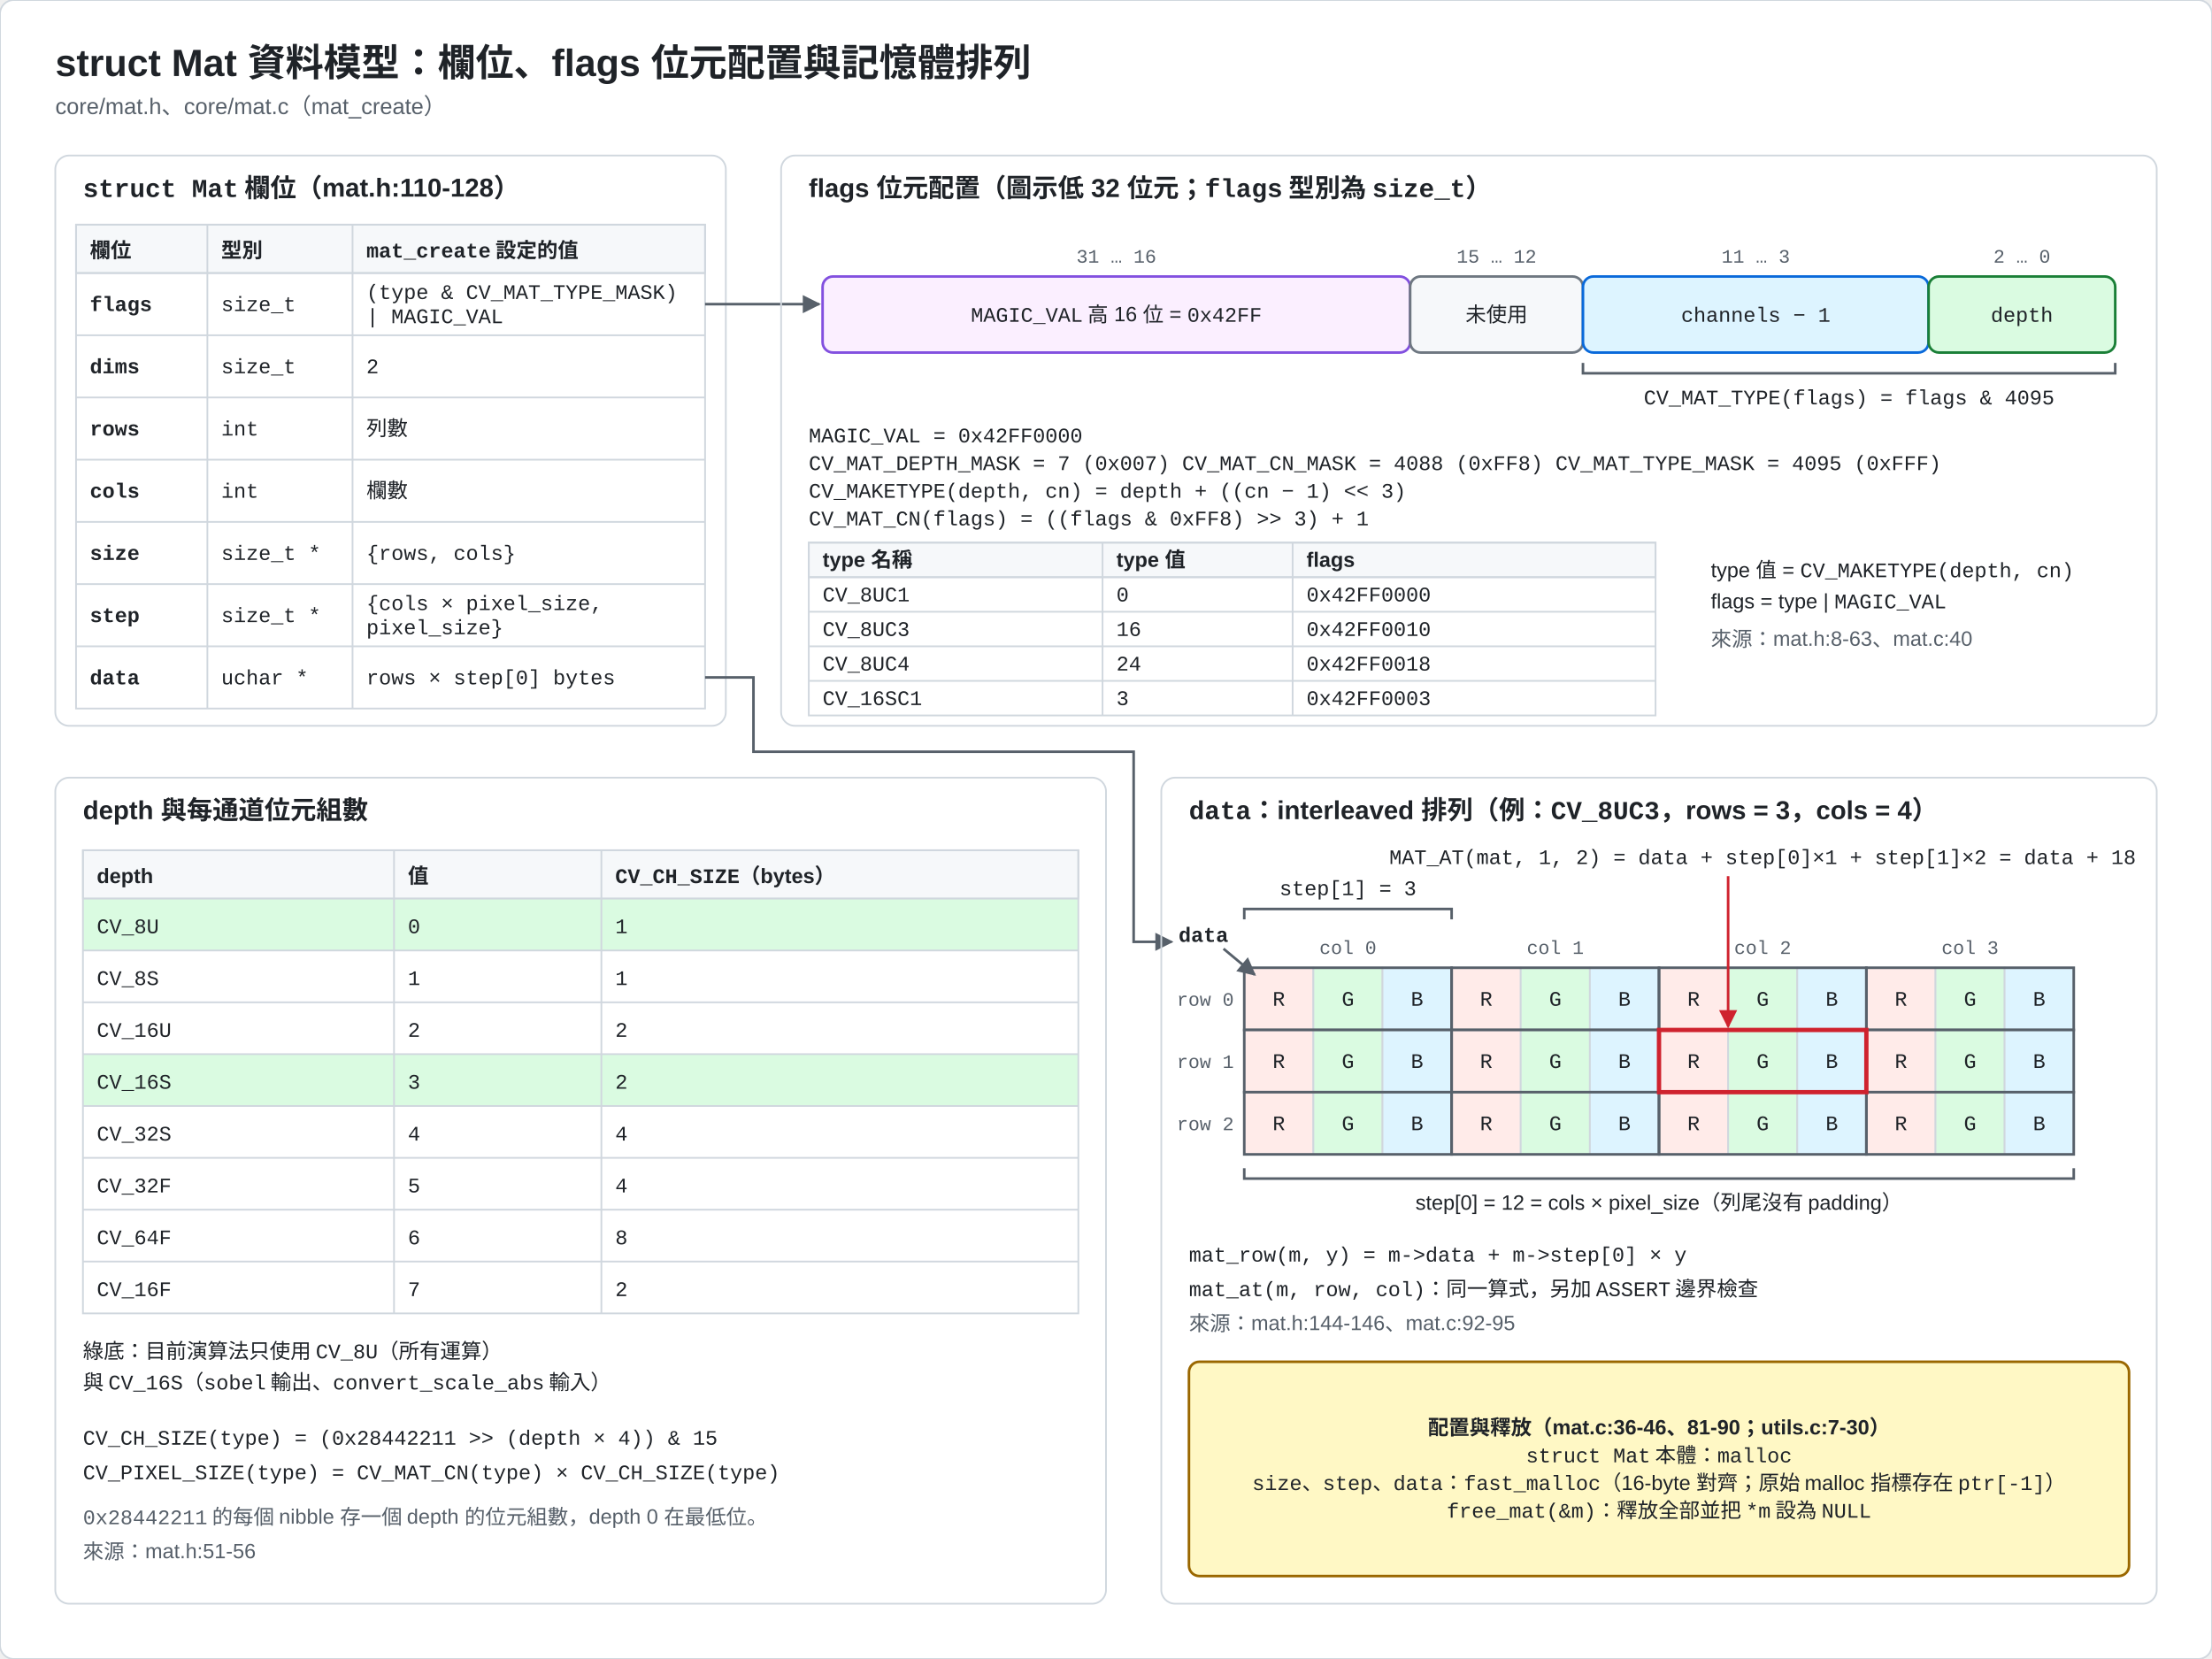
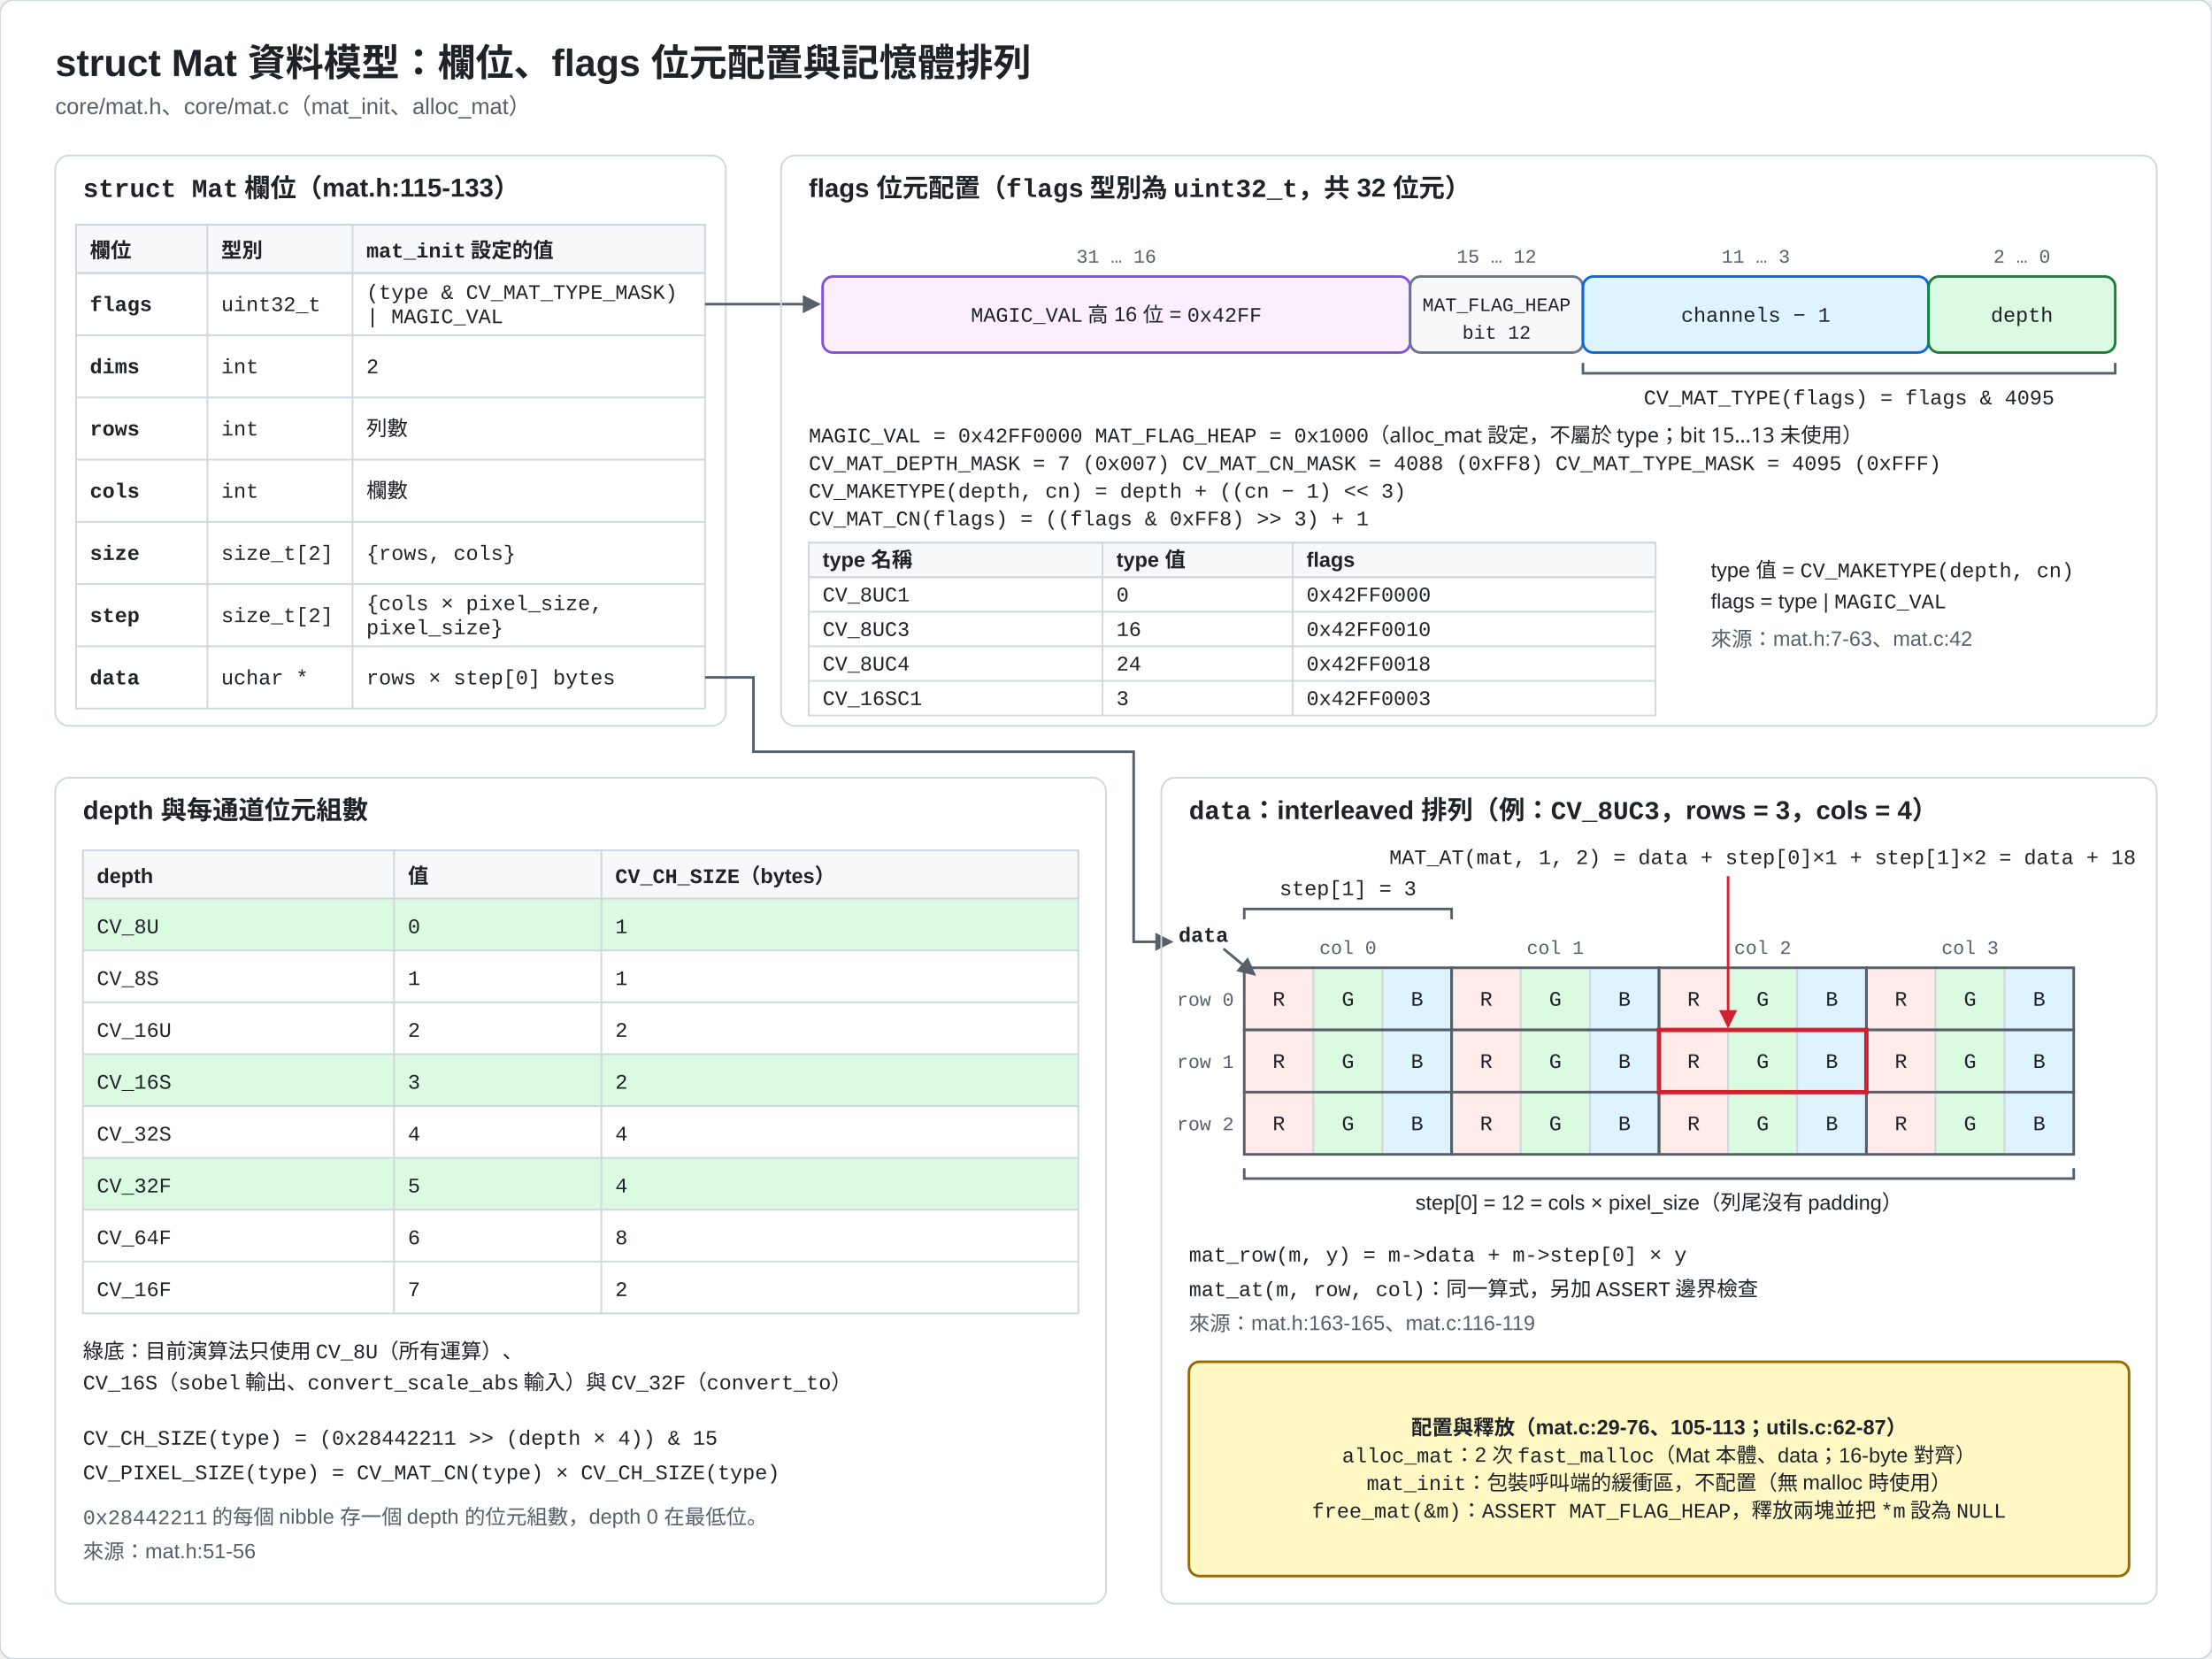
<svg xmlns="http://www.w3.org/2000/svg" viewBox="0 0 1280 960" width="1280" height="960" role="img" aria-labelledby="t d">
  <defs>
    <style>
text{fill:#1F2328;font-family:"Segoe UI", "Microsoft JhengHei", "PingFang TC", "Noto Sans TC", "Helvetica Neue", Arial, sans-serif}
.m{font-family:ui-monospace, SFMono-Regular, Consolas, "Liberation Mono", Menlo, monospace}
.s{fill:#57606A}
.api{fill:#DDF4FF;stroke:#0969DA;stroke-width:1.5}
.data{fill:#DAFBE1;stroke:#1A7F37;stroke-width:1.5}
.kern{fill:#FFF8C5;stroke:#9A6700;stroke-width:1.5}
.exe{fill:#FBEFFF;stroke:#8250DF;stroke-width:1.5}
.ext{fill:#F6F8FA;stroke:#6E7781;stroke-width:1.5}
.err{fill:#FFEBE9;stroke:#CF222E;stroke-width:1.5}
.panel{fill:none;stroke:#D0D7DE;stroke-width:1}
.grid{fill:none;stroke:#D0D7DE;stroke-width:1}
.hdr{fill:#F6F8FA;stroke:#D0D7DE;stroke-width:1}
.ln{fill:none;stroke:#57606A;stroke-width:1.5}
.lnd{stroke-dasharray:5 4}
.lnr{stroke:#CF222E}
</style>
    <marker id="arr" viewBox="0 0 10 10" refX="9" refY="5" markerWidth="7" markerHeight="7" orient="auto-start-reverse">
      <path d="M0,0 L10,5 L0,10 z" fill="#57606A" />
    </marker>
    <marker id="arr-red" viewBox="0 0 10 10" refX="9" refY="5" markerWidth="7" markerHeight="7" orient="auto-start-reverse">
      <path d="M0,0 L10,5 L0,10 z" fill="#CF222E" />
    </marker>
  </defs>
  <rect x="0" y="0" width="1280" height="960" rx="8" fill="#FFFFFF" stroke="#D0D7DE" />
  <text x="32" y="44" font-size="22" font-weight="700">struct Mat 資料模型：欄位、flags 位元配置與記憶體排列</text>
-   <text x="32" y="66" font-size="13" class="s">core/mat.h、core/mat.c（mat_create）</text>
+   <text x="32" y="66" font-size="13" class="s">core/mat.h、core/mat.c（mat_init、alloc_mat）</text>
  <rect class="panel" x="32" y="90" width="388" height="330" rx="8" />
  <text x="48" y="114" font-size="15" font-weight="700">
-     <tspan class="m">struct Mat</tspan> 欄位（mat.h:110-128）</text>
+     <tspan class="m">struct Mat</tspan> 欄位（mat.h:115-133）</text>
  <rect class="hdr" x="44" y="130" width="364" height="28" />
  <rect class="grid" x="44" y="130" width="364" height="280" />
  <path class="grid" d="M44,158 H408" />
  <path class="grid" d="M44,194 H408" />
  <path class="grid" d="M44,230 H408" />
  <path class="grid" d="M44,266 H408" />
  <path class="grid" d="M44,302 H408" />
  <path class="grid" d="M44,338 H408" />
  <path class="grid" d="M44,374 H408" />
  <path class="grid" d="M120,130 V410" />
  <path class="grid" d="M204,130 V410" />
  <text x="52" y="149" font-size="12" font-weight="700">欄位</text>
  <text x="128" y="149" font-size="12" font-weight="700">型別</text>
  <text x="212" y="149" font-size="12" font-weight="700">
-     <tspan class="m">mat_create</tspan> 設定的值</text>
+     <tspan class="m">mat_init</tspan> 設定的值</text>
  <text x="52" y="180" font-size="12" class="m" font-weight="700">flags</text>
-   <text x="128" y="180" font-size="12" class="m">size_t</text>
+   <text x="128" y="180" font-size="12" class="m">uint32_t</text>
  <text x="212" y="173" font-size="12" class="m">(type &amp; CV_MAT_TYPE_MASK)</text>
  <text x="212" y="187" font-size="12" class="m">| MAGIC_VAL</text>
  <text x="52" y="216" font-size="12" class="m" font-weight="700">dims</text>
-   <text x="128" y="216" font-size="12" class="m">size_t</text>
+   <text x="128" y="216" font-size="12" class="m">int</text>
  <text x="212" y="216" font-size="12" class="m">2</text>
  <text x="52" y="252" font-size="12" class="m" font-weight="700">rows</text>
  <text x="128" y="252" font-size="12" class="m">int</text>
  <text x="212" y="252" font-size="12">列數</text>
  <text x="52" y="288" font-size="12" class="m" font-weight="700">cols</text>
  <text x="128" y="288" font-size="12" class="m">int</text>
  <text x="212" y="288" font-size="12">欄數</text>
  <text x="52" y="324" font-size="12" class="m" font-weight="700">size</text>
-   <text x="128" y="324" font-size="12" class="m">size_t *</text>
+   <text x="128" y="324" font-size="12" class="m">size_t[2]</text>
  <text x="212" y="324" font-size="12" class="m">{rows, cols}</text>
  <text x="52" y="360" font-size="12" class="m" font-weight="700">step</text>
-   <text x="128" y="360" font-size="12" class="m">size_t *</text>
+   <text x="128" y="360" font-size="12" class="m">size_t[2]</text>
  <text x="212" y="353" font-size="12" class="m">{cols × pixel_size,</text>
  <text x="212" y="367" font-size="12" class="m">  pixel_size}</text>
  <text x="52" y="396" font-size="12" class="m" font-weight="700">data</text>
  <text x="128" y="396" font-size="12" class="m">uchar *</text>
  <text x="212" y="396" font-size="12" class="m">rows × step[0] bytes</text>
  <path class="ln" d="M408,176 L474,176" marker-end="url(#arr)" />
  <path class="ln" d="M408,392 L436,392 L436,435 L656,435 L656,545 L678,545" marker-end="url(#arr)" />
  <rect class="panel" x="452" y="90" width="796" height="330" rx="8" />
-   <text x="468" y="114" font-size="15" font-weight="700">flags 位元配置（圖示低 32 位元；<tspan class="m">flags</tspan> 型別為 <tspan class="m">size_t</tspan>）</text>
+   <text x="468" y="114" font-size="15" font-weight="700">flags 位元配置（<tspan class="m">flags</tspan> 型別為 <tspan class="m">uint32_t</tspan>，共 32 位元）</text>
  <rect class="exe" x="476" y="160" width="340" height="44" rx="6" />
  <text x="646" y="186.2" font-size="12" text-anchor="middle">
    <tspan class="m">MAGIC_VAL</tspan> 高 16 位 = <tspan class="m">0x42FF</tspan>
  </text>
  <text x="646" y="152" font-size="11" class="m s" text-anchor="middle">31 … 16</text>
  <rect class="ext" x="816" y="160" width="100" height="44" rx="6" />
-   <text x="866" y="186.2" font-size="12" text-anchor="middle">未使用</text>
+   <text x="866" y="180" font-size="11" text-anchor="middle">
+     <tspan class="m">MAT_FLAG_HEAP</tspan>
+   </text>
+   <text x="866" y="196" font-size="11" text-anchor="middle">
+     <tspan class="m">bit 12</tspan>
+   </text>
  <text x="866" y="152" font-size="11" class="m s" text-anchor="middle">15 … 12</text>
  <rect class="api" x="916" y="160" width="200" height="44" rx="6" />
  <text x="1016" y="186.2" font-size="12" text-anchor="middle">
    <tspan class="m">channels − 1</tspan>
  </text>
  <text x="1016" y="152" font-size="11" class="m s" text-anchor="middle">11 … 3</text>
  <rect class="data" x="1116" y="160" width="108" height="44" rx="6" />
  <text x="1170" y="186.2" font-size="12" text-anchor="middle">
    <tspan class="m">depth</tspan>
  </text>
  <text x="1170" y="152" font-size="11" class="m s" text-anchor="middle">2 … 0</text>
  <path class="ln" d="M916,210 V216 H1224 V210" />
  <text x="1070" y="234" font-size="12" text-anchor="middle">
    <tspan class="m">CV_MAT_TYPE(flags) = flags &amp; 4095</tspan>
  </text>
-   <text x="468" y="256" font-size="12" class="m">MAGIC_VAL = 0x42FF0000</text>
+   <text x="468" y="256" font-size="12" class="m">MAGIC_VAL = 0x42FF0000   MAT_FLAG_HEAP = 0x1000<tspan font-family="sans-serif">（alloc_mat 設定，不屬於 type；bit 15…13 未使用）</tspan>
+   </text>
  <text x="468" y="272" font-size="12" class="m">CV_MAT_DEPTH_MASK = 7 (0x007)   CV_MAT_CN_MASK = 4088 (0xFF8)   CV_MAT_TYPE_MASK = 4095 (0xFFF)</text>
  <text x="468" y="288" font-size="12" class="m">CV_MAKETYPE(depth, cn) = depth + ((cn − 1) &lt;&lt; 3)</text>
  <text x="468" y="304" font-size="12" class="m">CV_MAT_CN(flags) = ((flags &amp; 0xFF8) &gt;&gt; 3) + 1</text>
  <rect class="hdr" x="468" y="314" width="490" height="20" />
  <rect class="grid" x="468" y="314" width="490" height="100" />
  <path class="grid" d="M468,334 H958" />
  <path class="grid" d="M468,354 H958" />
  <path class="grid" d="M468,374 H958" />
  <path class="grid" d="M468,394 H958" />
  <path class="grid" d="M638,314 V414" />
  <path class="grid" d="M748,314 V414" />
  <text x="476" y="328" font-size="12" font-weight="700">type 名稱</text>
  <text x="646" y="328" font-size="12" font-weight="700">type 值</text>
  <text x="756" y="328" font-size="12" font-weight="700">flags</text>
  <text x="476" y="348" font-size="12" class="m">CV_8UC1</text>
  <text x="646" y="348" font-size="12" class="m">0</text>
  <text x="756" y="348" font-size="12" class="m">0x42FF0000</text>
  <text x="476" y="368" font-size="12" class="m">CV_8UC3</text>
  <text x="646" y="368" font-size="12" class="m">16</text>
  <text x="756" y="368" font-size="12" class="m">0x42FF0010</text>
  <text x="476" y="388" font-size="12" class="m">CV_8UC4</text>
  <text x="646" y="388" font-size="12" class="m">24</text>
  <text x="756" y="388" font-size="12" class="m">0x42FF0018</text>
  <text x="476" y="408" font-size="12" class="m">CV_16SC1</text>
  <text x="646" y="408" font-size="12" class="m">3</text>
  <text x="756" y="408" font-size="12" class="m">0x42FF0003</text>
  <text x="990" y="334" font-size="12">type 值 = <tspan class="m">CV_MAKETYPE(depth, cn)</tspan>
  </text>
  <text x="990" y="352" font-size="12">flags = type | <tspan class="m">MAGIC_VAL</tspan>
  </text>
-   <text x="990" y="374" font-size="12" class="s">來源：mat.h:8-63、mat.c:40</text>
+   <text x="990" y="374" font-size="12" class="s">來源：mat.h:7-63、mat.c:42</text>
  <rect class="panel" x="32" y="450" width="608" height="478" rx="8" />
  <text x="48" y="474" font-size="15" font-weight="700">depth 與每通道位元組數</text>
  <rect class="hdr" x="48" y="492" width="576" height="28" />
  <rect x="48" y="520" width="576" height="30" fill="#DAFBE1" />
  <rect x="48" y="610" width="576" height="30" fill="#DAFBE1" />
+   <rect x="48" y="670" width="576" height="30" fill="#DAFBE1" />
  <rect class="grid" x="48" y="492" width="576" height="268" />
  <path class="grid" d="M48,520 H624" />
  <path class="grid" d="M48,550 H624" />
  <path class="grid" d="M48,580 H624" />
  <path class="grid" d="M48,610 H624" />
  <path class="grid" d="M48,640 H624" />
  <path class="grid" d="M48,670 H624" />
  <path class="grid" d="M48,700 H624" />
  <path class="grid" d="M48,730 H624" />
  <path class="grid" d="M228,492 V760" />
  <path class="grid" d="M348,492 V760" />
  <text x="56" y="511" font-size="12" font-weight="700">depth</text>
  <text x="236" y="511" font-size="12" font-weight="700">值</text>
  <text x="356" y="511" font-size="12" font-weight="700">
    <tspan class="m">CV_CH_SIZE</tspan>（bytes）</text>
  <text x="56" y="540" font-size="12" class="m">CV_8U</text>
  <text x="236" y="540" font-size="12" class="m">0</text>
  <text x="356" y="540" font-size="12" class="m">1</text>
  <text x="56" y="570" font-size="12" class="m">CV_8S</text>
  <text x="236" y="570" font-size="12" class="m">1</text>
  <text x="356" y="570" font-size="12" class="m">1</text>
  <text x="56" y="600" font-size="12" class="m">CV_16U</text>
  <text x="236" y="600" font-size="12" class="m">2</text>
  <text x="356" y="600" font-size="12" class="m">2</text>
  <text x="56" y="630" font-size="12" class="m">CV_16S</text>
  <text x="236" y="630" font-size="12" class="m">3</text>
  <text x="356" y="630" font-size="12" class="m">2</text>
  <text x="56" y="660" font-size="12" class="m">CV_32S</text>
  <text x="236" y="660" font-size="12" class="m">4</text>
  <text x="356" y="660" font-size="12" class="m">4</text>
  <text x="56" y="690" font-size="12" class="m">CV_32F</text>
  <text x="236" y="690" font-size="12" class="m">5</text>
  <text x="356" y="690" font-size="12" class="m">4</text>
  <text x="56" y="720" font-size="12" class="m">CV_64F</text>
  <text x="236" y="720" font-size="12" class="m">6</text>
  <text x="356" y="720" font-size="12" class="m">8</text>
  <text x="56" y="750" font-size="12" class="m">CV_16F</text>
  <text x="236" y="750" font-size="12" class="m">7</text>
  <text x="356" y="750" font-size="12" class="m">2</text>
-   <text x="48" y="786" font-size="12">綠底：目前演算法只使用 <tspan class="m">CV_8U</tspan>（所有運算）</text>
-   <text x="48" y="804" font-size="12">與 <tspan class="m">CV_16S</tspan>（<tspan class="m">sobel</tspan> 輸出、<tspan class="m">convert_scale_abs</tspan> 輸入）</text>
+   <text x="48" y="786" font-size="12">綠底：目前演算法只使用 <tspan class="m">CV_8U</tspan>（所有運算）、</text>
+   <text x="48" y="804" font-size="12">
+     <tspan class="m">CV_16S</tspan>（<tspan class="m">sobel</tspan> 輸出、<tspan class="m">convert_scale_abs</tspan> 輸入）與 <tspan class="m">CV_32F</tspan>（<tspan class="m">convert_to</tspan>）</text>
  <text x="48" y="836" font-size="12" class="m">CV_CH_SIZE(type) = (0x28442211 &gt;&gt; (depth × 4)) &amp; 15</text>
  <text x="48" y="856" font-size="12" class="m">CV_PIXEL_SIZE(type) = CV_MAT_CN(type) × CV_CH_SIZE(type)</text>
  <text x="48" y="882" font-size="12" class="s">
    <tspan class="m">0x28442211</tspan> 的每個 nibble 存一個 depth 的位元組數，depth 0 在最低位。</text>
  <text x="48" y="902" font-size="12" class="s">來源：mat.h:51-56</text>
  <rect class="panel" x="672" y="450" width="576" height="478" rx="8" />
  <text x="688" y="474" font-size="15" font-weight="700">
    <tspan class="m">data</tspan>：interleaved 排列（例：<tspan class="m">CV_8UC3</tspan>，rows = 3，cols = 4）</text>
  <text x="714" y="582" font-size="11" class="m s" text-anchor="end">row 0</text>
  <rect x="720" y="560" width="40" height="36" fill="#FFEBE9" stroke="#D0D7DE" />
  <text x="740" y="582" font-size="12" class="m" text-anchor="middle">R</text>
  <rect x="760" y="560" width="40" height="36" fill="#DAFBE1" stroke="#D0D7DE" />
  <text x="780" y="582" font-size="12" class="m" text-anchor="middle">G</text>
  <rect x="800" y="560" width="40" height="36" fill="#DDF4FF" stroke="#D0D7DE" />
  <text x="820" y="582" font-size="12" class="m" text-anchor="middle">B</text>
  <rect x="840" y="560" width="40" height="36" fill="#FFEBE9" stroke="#D0D7DE" />
  <text x="860" y="582" font-size="12" class="m" text-anchor="middle">R</text>
  <rect x="880" y="560" width="40" height="36" fill="#DAFBE1" stroke="#D0D7DE" />
  <text x="900" y="582" font-size="12" class="m" text-anchor="middle">G</text>
  <rect x="920" y="560" width="40" height="36" fill="#DDF4FF" stroke="#D0D7DE" />
  <text x="940" y="582" font-size="12" class="m" text-anchor="middle">B</text>
  <rect x="960" y="560" width="40" height="36" fill="#FFEBE9" stroke="#D0D7DE" />
  <text x="980" y="582" font-size="12" class="m" text-anchor="middle">R</text>
  <rect x="1000" y="560" width="40" height="36" fill="#DAFBE1" stroke="#D0D7DE" />
  <text x="1020" y="582" font-size="12" class="m" text-anchor="middle">G</text>
  <rect x="1040" y="560" width="40" height="36" fill="#DDF4FF" stroke="#D0D7DE" />
  <text x="1060" y="582" font-size="12" class="m" text-anchor="middle">B</text>
  <rect x="1080" y="560" width="40" height="36" fill="#FFEBE9" stroke="#D0D7DE" />
  <text x="1100" y="582" font-size="12" class="m" text-anchor="middle">R</text>
  <rect x="1120" y="560" width="40" height="36" fill="#DAFBE1" stroke="#D0D7DE" />
  <text x="1140" y="582" font-size="12" class="m" text-anchor="middle">G</text>
  <rect x="1160" y="560" width="40" height="36" fill="#DDF4FF" stroke="#D0D7DE" />
  <text x="1180" y="582" font-size="12" class="m" text-anchor="middle">B</text>
  <rect x="720" y="560" width="120" height="36" fill="none" stroke="#57606A" stroke-width="1.5" />
  <rect x="840" y="560" width="120" height="36" fill="none" stroke="#57606A" stroke-width="1.5" />
  <rect x="960" y="560" width="120" height="36" fill="none" stroke="#57606A" stroke-width="1.5" />
  <rect x="1080" y="560" width="120" height="36" fill="none" stroke="#57606A" stroke-width="1.5" />
  <text x="714" y="618" font-size="11" class="m s" text-anchor="end">row 1</text>
  <rect x="720" y="596" width="40" height="36" fill="#FFEBE9" stroke="#D0D7DE" />
  <text x="740" y="618" font-size="12" class="m" text-anchor="middle">R</text>
  <rect x="760" y="596" width="40" height="36" fill="#DAFBE1" stroke="#D0D7DE" />
  <text x="780" y="618" font-size="12" class="m" text-anchor="middle">G</text>
  <rect x="800" y="596" width="40" height="36" fill="#DDF4FF" stroke="#D0D7DE" />
  <text x="820" y="618" font-size="12" class="m" text-anchor="middle">B</text>
  <rect x="840" y="596" width="40" height="36" fill="#FFEBE9" stroke="#D0D7DE" />
  <text x="860" y="618" font-size="12" class="m" text-anchor="middle">R</text>
  <rect x="880" y="596" width="40" height="36" fill="#DAFBE1" stroke="#D0D7DE" />
  <text x="900" y="618" font-size="12" class="m" text-anchor="middle">G</text>
  <rect x="920" y="596" width="40" height="36" fill="#DDF4FF" stroke="#D0D7DE" />
  <text x="940" y="618" font-size="12" class="m" text-anchor="middle">B</text>
  <rect x="960" y="596" width="40" height="36" fill="#FFEBE9" stroke="#D0D7DE" />
  <text x="980" y="618" font-size="12" class="m" text-anchor="middle">R</text>
  <rect x="1000" y="596" width="40" height="36" fill="#DAFBE1" stroke="#D0D7DE" />
  <text x="1020" y="618" font-size="12" class="m" text-anchor="middle">G</text>
  <rect x="1040" y="596" width="40" height="36" fill="#DDF4FF" stroke="#D0D7DE" />
  <text x="1060" y="618" font-size="12" class="m" text-anchor="middle">B</text>
  <rect x="1080" y="596" width="40" height="36" fill="#FFEBE9" stroke="#D0D7DE" />
  <text x="1100" y="618" font-size="12" class="m" text-anchor="middle">R</text>
  <rect x="1120" y="596" width="40" height="36" fill="#DAFBE1" stroke="#D0D7DE" />
  <text x="1140" y="618" font-size="12" class="m" text-anchor="middle">G</text>
  <rect x="1160" y="596" width="40" height="36" fill="#DDF4FF" stroke="#D0D7DE" />
  <text x="1180" y="618" font-size="12" class="m" text-anchor="middle">B</text>
  <rect x="720" y="596" width="120" height="36" fill="none" stroke="#57606A" stroke-width="1.5" />
  <rect x="840" y="596" width="120" height="36" fill="none" stroke="#57606A" stroke-width="1.5" />
  <rect x="960" y="596" width="120" height="36" fill="none" stroke="#57606A" stroke-width="1.5" />
  <rect x="1080" y="596" width="120" height="36" fill="none" stroke="#57606A" stroke-width="1.5" />
  <text x="714" y="654" font-size="11" class="m s" text-anchor="end">row 2</text>
  <rect x="720" y="632" width="40" height="36" fill="#FFEBE9" stroke="#D0D7DE" />
  <text x="740" y="654" font-size="12" class="m" text-anchor="middle">R</text>
  <rect x="760" y="632" width="40" height="36" fill="#DAFBE1" stroke="#D0D7DE" />
  <text x="780" y="654" font-size="12" class="m" text-anchor="middle">G</text>
  <rect x="800" y="632" width="40" height="36" fill="#DDF4FF" stroke="#D0D7DE" />
  <text x="820" y="654" font-size="12" class="m" text-anchor="middle">B</text>
  <rect x="840" y="632" width="40" height="36" fill="#FFEBE9" stroke="#D0D7DE" />
  <text x="860" y="654" font-size="12" class="m" text-anchor="middle">R</text>
  <rect x="880" y="632" width="40" height="36" fill="#DAFBE1" stroke="#D0D7DE" />
  <text x="900" y="654" font-size="12" class="m" text-anchor="middle">G</text>
  <rect x="920" y="632" width="40" height="36" fill="#DDF4FF" stroke="#D0D7DE" />
  <text x="940" y="654" font-size="12" class="m" text-anchor="middle">B</text>
  <rect x="960" y="632" width="40" height="36" fill="#FFEBE9" stroke="#D0D7DE" />
  <text x="980" y="654" font-size="12" class="m" text-anchor="middle">R</text>
  <rect x="1000" y="632" width="40" height="36" fill="#DAFBE1" stroke="#D0D7DE" />
  <text x="1020" y="654" font-size="12" class="m" text-anchor="middle">G</text>
  <rect x="1040" y="632" width="40" height="36" fill="#DDF4FF" stroke="#D0D7DE" />
  <text x="1060" y="654" font-size="12" class="m" text-anchor="middle">B</text>
  <rect x="1080" y="632" width="40" height="36" fill="#FFEBE9" stroke="#D0D7DE" />
  <text x="1100" y="654" font-size="12" class="m" text-anchor="middle">R</text>
  <rect x="1120" y="632" width="40" height="36" fill="#DAFBE1" stroke="#D0D7DE" />
  <text x="1140" y="654" font-size="12" class="m" text-anchor="middle">G</text>
  <rect x="1160" y="632" width="40" height="36" fill="#DDF4FF" stroke="#D0D7DE" />
  <text x="1180" y="654" font-size="12" class="m" text-anchor="middle">B</text>
  <rect x="720" y="632" width="120" height="36" fill="none" stroke="#57606A" stroke-width="1.5" />
  <rect x="840" y="632" width="120" height="36" fill="none" stroke="#57606A" stroke-width="1.5" />
  <rect x="960" y="632" width="120" height="36" fill="none" stroke="#57606A" stroke-width="1.5" />
  <rect x="1080" y="632" width="120" height="36" fill="none" stroke="#57606A" stroke-width="1.5" />
  <text x="780" y="552" font-size="11" class="m s" text-anchor="middle">col 0</text>
  <text x="900" y="552" font-size="11" class="m s" text-anchor="middle">col 1</text>
  <text x="1020" y="552" font-size="11" class="m s" text-anchor="middle">col 2</text>
  <text x="1140" y="552" font-size="11" class="m s" text-anchor="middle">col 3</text>
  <path class="ln" d="M720,532 V526 H840 V532" />
  <text x="780" y="518" font-size="12" class="m" text-anchor="middle">step[1] = 3</text>
  <text x="682" y="545" font-size="12" class="m" font-weight="700">data</text>
  <path class="ln" d="M708,549 L726,564" marker-end="url(#arr)" />
  <rect x="960" y="596" width="120" height="36" fill="none" stroke="#CF222E" stroke-width="2.5" />
  <text x="1236" y="500" font-size="12" class="m" text-anchor="end" fill="#CF222E">MAT_AT(mat, 1, 2) = data + step[0]×1 + step[1]×2 = data + 18</text>
  <path class="ln lnr" d="M1000,507 L1000,594" marker-end="url(#arr-red)" />
  <path class="ln" d="M720,676 V682 H1200 V676" />
  <text x="960" y="700" font-size="12" text-anchor="middle">step[0] = 12 = cols × pixel_size（列尾沒有 padding）</text>
  <text x="688" y="730" font-size="12" class="m">mat_row(m, y) = m-&gt;data + m-&gt;step[0] × y</text>
  <text x="688" y="750" font-size="12">
    <tspan class="m">mat_at(m, row, col)</tspan>：同一算式，另加 <tspan class="m">ASSERT</tspan> 邊界檢查</text>
-   <text x="688" y="770" font-size="12" class="s">來源：mat.h:144-146、mat.c:92-95</text>
+   <text x="688" y="770" font-size="12" class="s">來源：mat.h:163-165、mat.c:116-119</text>
  <rect class="kern" x="688" y="788" width="544" height="124" rx="6" />
-   <text x="960" y="830.2" font-size="12" font-weight="700" text-anchor="middle">配置與釋放（mat.c:36-46、81-90；utils.c:7-30）</text>
+   <text x="960" y="830.2" font-size="12" font-weight="700" text-anchor="middle">配置與釋放（mat.c:29-76、105-113；utils.c:62-87）</text>
  <text x="960" y="846.2" font-size="12" text-anchor="middle">
-     <tspan class="m">struct Mat</tspan> 本體：<tspan class="m">malloc</tspan>
-   </text>
+     <tspan class="m">alloc_mat</tspan>：2 次 <tspan class="m">fast_malloc</tspan>（Mat 本體、data；16-byte 對齊）</text>
  <text x="960" y="862.2" font-size="12" text-anchor="middle">
-     <tspan class="m">size</tspan>、<tspan class="m">step</tspan>、<tspan class="m">data</tspan>：<tspan class="m">fast_malloc</tspan>（16-byte 對齊；原始 malloc 指標存在 <tspan class="m">ptr[-1]</tspan>）</text>
+     <tspan class="m">mat_init</tspan>：包裝呼叫端的緩衝區，不配置（無 malloc 時使用）</text>
  <text x="960" y="878.2" font-size="12" text-anchor="middle">
-     <tspan class="m">free_mat(&amp;m)</tspan>：釋放全部並把 <tspan class="m">*m</tspan> 設為 <tspan class="m">NULL</tspan>
+     <tspan class="m">free_mat(&amp;m)</tspan>：<tspan class="m">ASSERT MAT_FLAG_HEAP</tspan>，釋放兩塊並把 <tspan class="m">*m</tspan> 設為 <tspan class="m">NULL</tspan>
  </text>
</svg>
